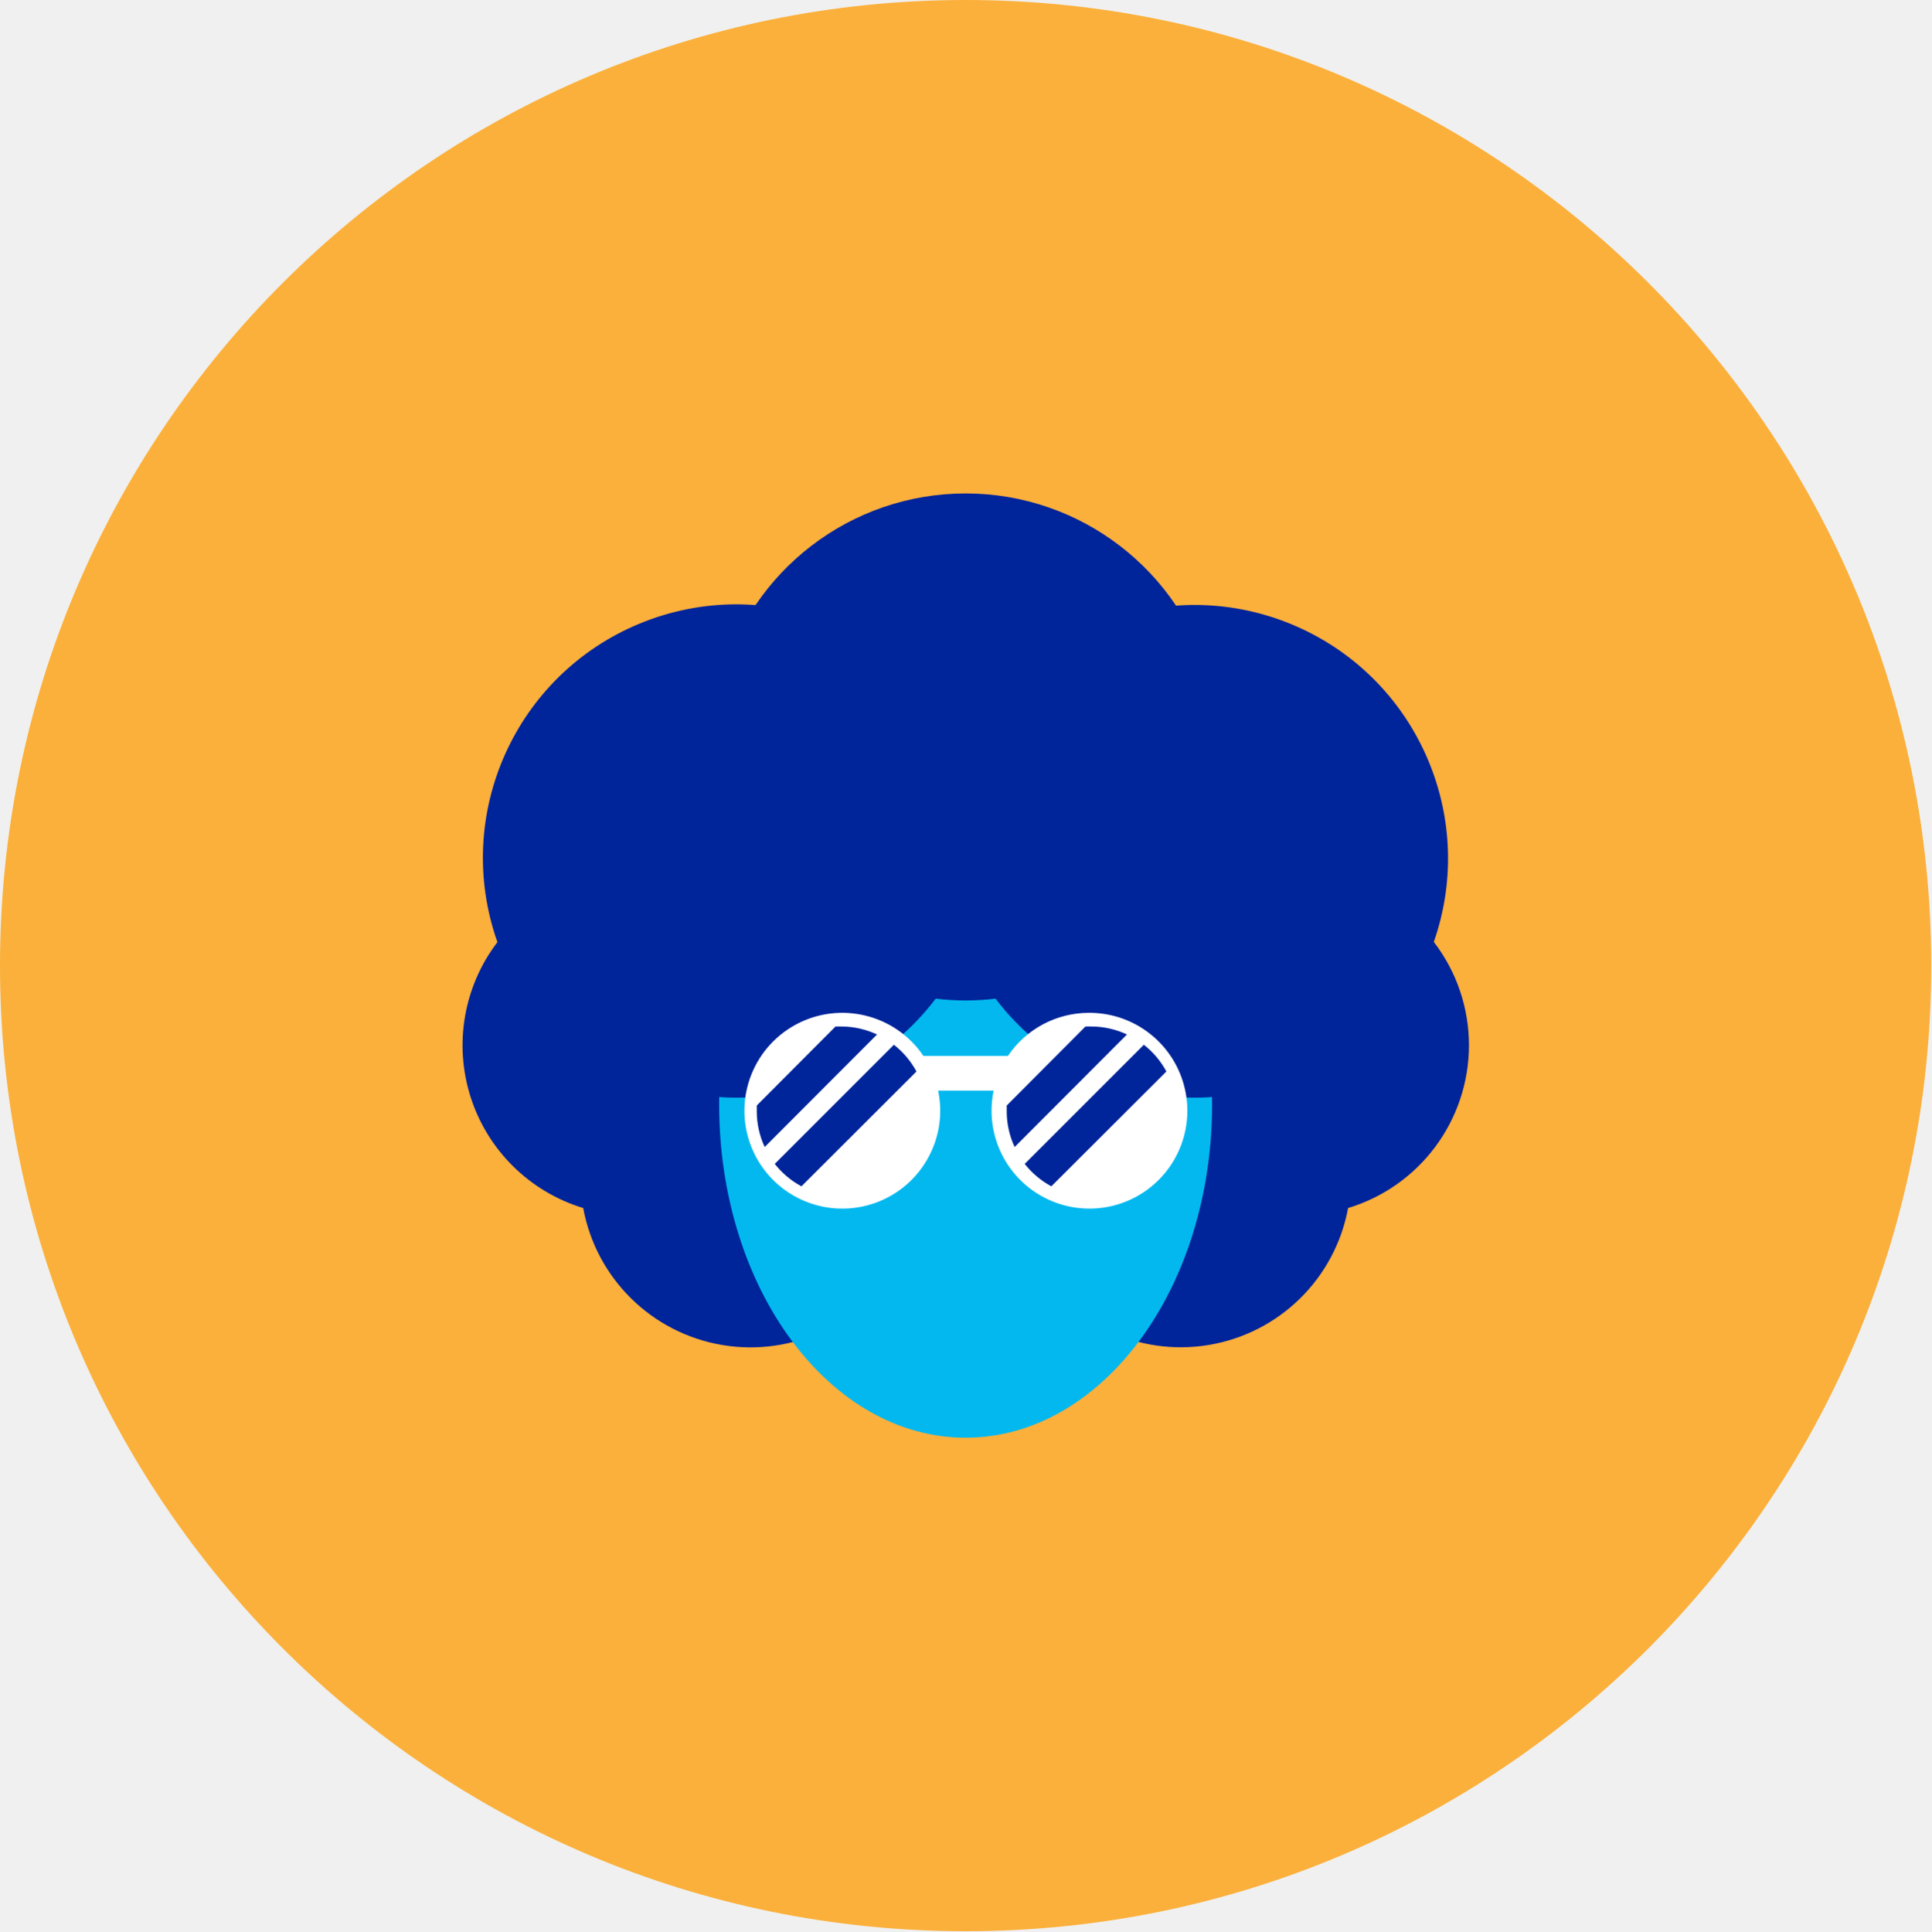
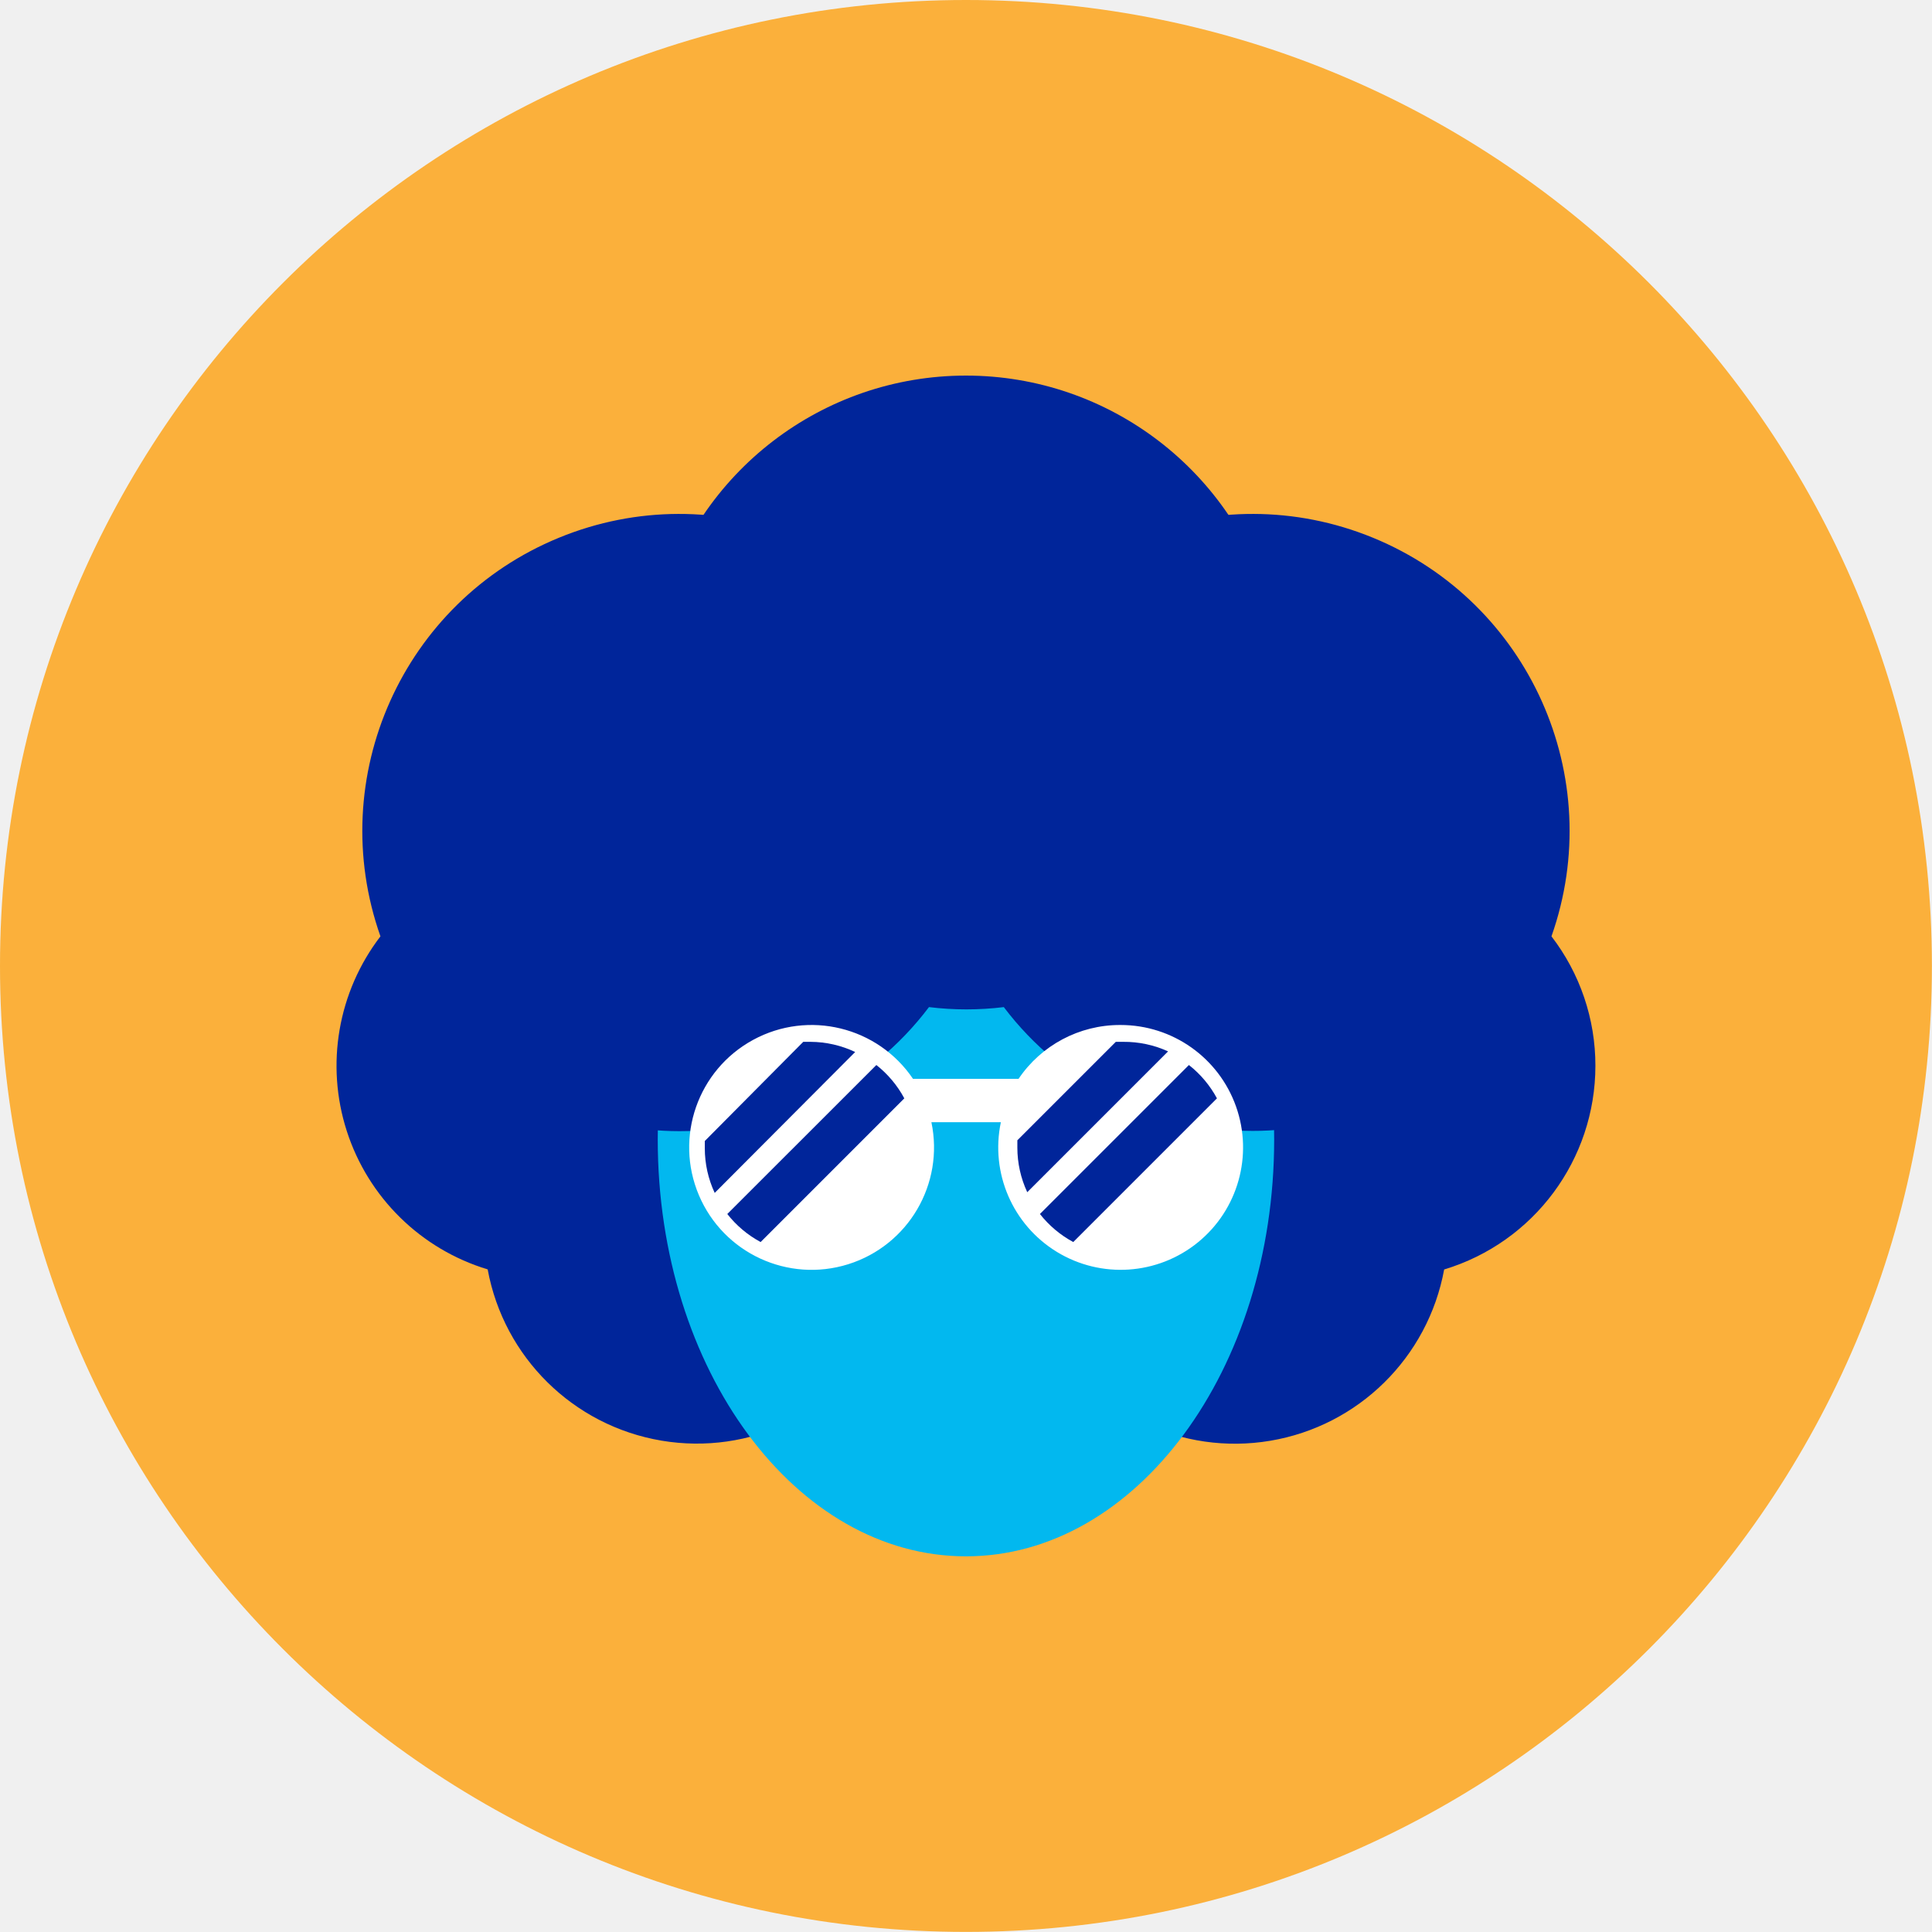
- <svg xmlns="http://www.w3.org/2000/svg" viewBox="0 0 278.16 278.16">
+ <svg xmlns="http://www.w3.org/2000/svg" viewBox="0 0 222.53 222.53">
  <defs>
    <style>.cls-1{fill:#fbb03b;}.cls-2{fill:#00259a;}.cls-3{fill:#02b8ef;}.cls-4{fill:#fff;}</style>
  </defs>
  <g id="Layer_2" data-name="Layer 2">
    <g id="Layer_1-2" data-name="Layer 1">
-       <circle class="cls-1" cx="139.08" cy="139.08" r="139.08" />
-       <path class="cls-2" d="M211.58,150.58a24.39,24.39,0,0,0-5.06-14.91A36.5,36.5,0,0,0,139.08,108a36.5,36.5,0,0,0-67.44,27.7A24.5,24.5,0,0,0,84,174a24.5,24.5,0,1,0,42.72-20.35,36.65,36.65,0,0,0,12.36-14.5,36.64,36.64,0,0,0,12.36,14.5A24.5,24.5,0,1,0,194.17,174,24.51,24.51,0,0,0,211.58,150.58Z" />
-       <ellipse class="cls-3" cx="139.08" cy="159.08" rx="35.5" ry="48" />
-       <path class="cls-2" d="M174.33,98.1a36.5,36.5,0,0,0-70.5,0c-17.79.33-19.75,4.88-19.75,24,0,19.88,2.12,36,22,36a35.94,35.94,0,0,0,28.69-14.26,35.6,35.6,0,0,0,8.62,0,35.94,35.94,0,0,0,28.69,14.26c19.88,0,22-16.12,22-36C194.08,103,192.12,98.43,174.33,98.1Z" />
-       <path class="cls-4" d="M156.86,145.88a14.08,14.08,0,0,0-11.68,6.2H133a14.1,14.1,0,1,0,2.12,5h8a14.1,14.1,0,1,0,13.8-11.2Z" />
-       <path class="cls-2" d="M121.19,147.85c-.29,0-.57,0-.85,0L109,159.23c0,.28,0,.56,0,.85a12.16,12.16,0,0,0,1.14,5.13L126.32,149A12.16,12.16,0,0,0,121.19,147.85Z" />
-       <path class="cls-2" d="M128.75,150.48l-17.16,17.16a12.27,12.27,0,0,0,3.84,3.23L132,154.33A12.27,12.27,0,0,0,128.75,150.48Z" />
-       <path class="cls-2" d="M157.19,147.85c-.29,0-.57,0-.85,0L145,159.23c0,.28,0,.56,0,.85a12.16,12.16,0,0,0,1.14,5.13L162.32,149A12.16,12.16,0,0,0,157.19,147.85Z" />
-       <path class="cls-2" d="M164.75,150.48l-17.16,17.16a12.27,12.27,0,0,0,3.84,3.23L168,154.33A12.27,12.27,0,0,0,164.75,150.48Z" />
+       <circle class="cls-1" cx="111.26" cy="111.26" r="111.26" />
+       <path class="cls-2" d="M183.76,122.76a24.39,24.39,0,0,0-5.06-14.91,36.5,36.5,0,0,0-67.44-27.7,36.5,36.5,0,0,0-67.44,27.7,24.5,24.5,0,0,0,12.35,38.36A24.5,24.5,0,1,0,98.9,125.87a36.65,36.65,0,0,0,12.36-14.5,36.64,36.64,0,0,0,12.36,14.5,24.5,24.5,0,1,0,42.72,20.35A24.51,24.51,0,0,0,183.76,122.76Z" />
+       <ellipse class="cls-3" cx="111.26" cy="131.26" rx="35.5" ry="48" />
+       <path class="cls-2" d="M146.51,70.29a36.5,36.5,0,0,0-70.5,0c-17.79.33-19.75,4.88-19.75,24,0,19.88,2.12,36,22,36A35.94,35.94,0,0,0,107,116a35.6,35.6,0,0,0,8.62,0,35.94,35.94,0,0,0,28.69,14.26c19.88,0,22-16.12,22-36C166.26,75.16,164.3,70.61,146.51,70.29Z" />
+       <path class="cls-4" d="M129,118.06a14.08,14.08,0,0,0-11.68,6.2H105.16a14.1,14.1,0,1,0,2.12,5h8a14.1,14.1,0,1,0,13.8-11.2Z" />
+       <path class="cls-2" d="M93.37,120c-.29,0-.57,0-.85,0L81.18,131.42c0,.28,0,.56,0,.85a12.16,12.16,0,0,0,1.14,5.13L98.5,121.17A12.16,12.16,0,0,0,93.37,120Z" />
+       <path class="cls-2" d="M100.94,122.67,83.77,139.83a12.27,12.27,0,0,0,3.84,3.23l16.55-16.55A12.27,12.27,0,0,0,100.94,122.67Z" />
+       <path class="cls-2" d="M129.37,120c-.29,0-.57,0-.85,0l-11.34,11.34c0,.28,0,.56,0,.85a12.16,12.16,0,0,0,1.14,5.13l16.22-16.22A12.16,12.16,0,0,0,129.37,120Z" />
+       <path class="cls-2" d="M136.94,122.67l-17.16,17.16a12.27,12.27,0,0,0,3.84,3.23l16.55-16.55A12.27,12.27,0,0,0,136.94,122.67Z" />
    </g>
  </g>
</svg>
